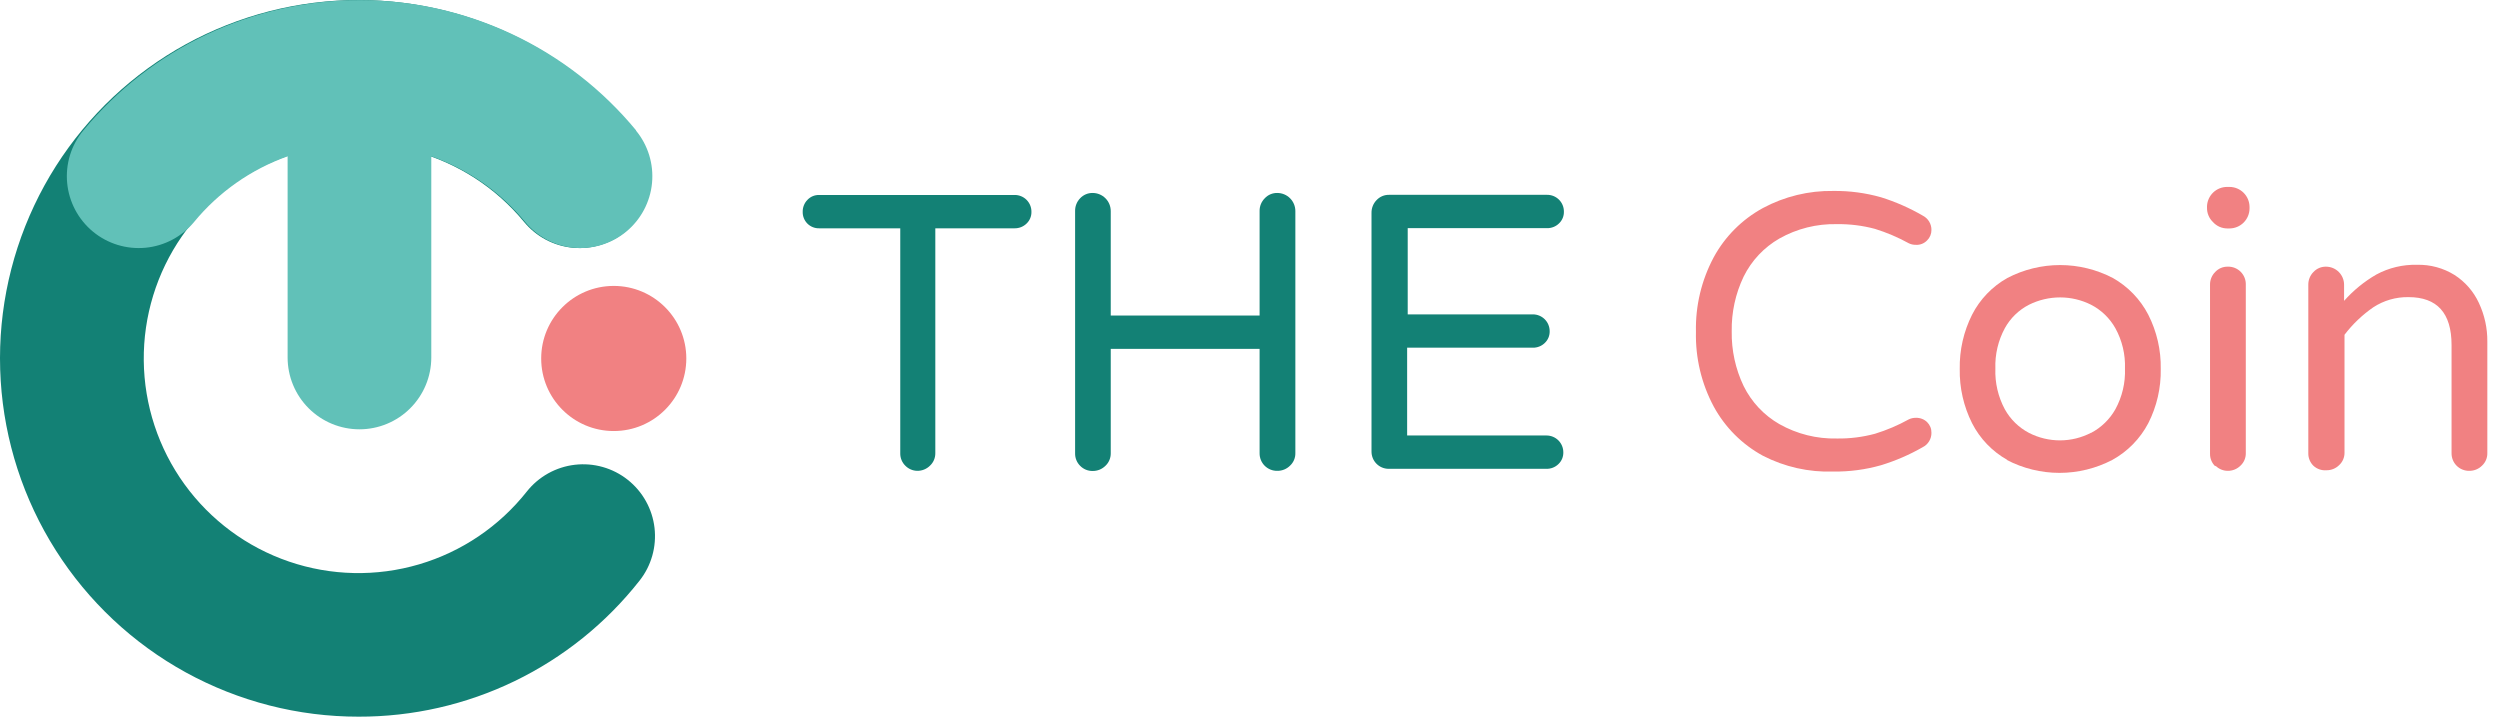
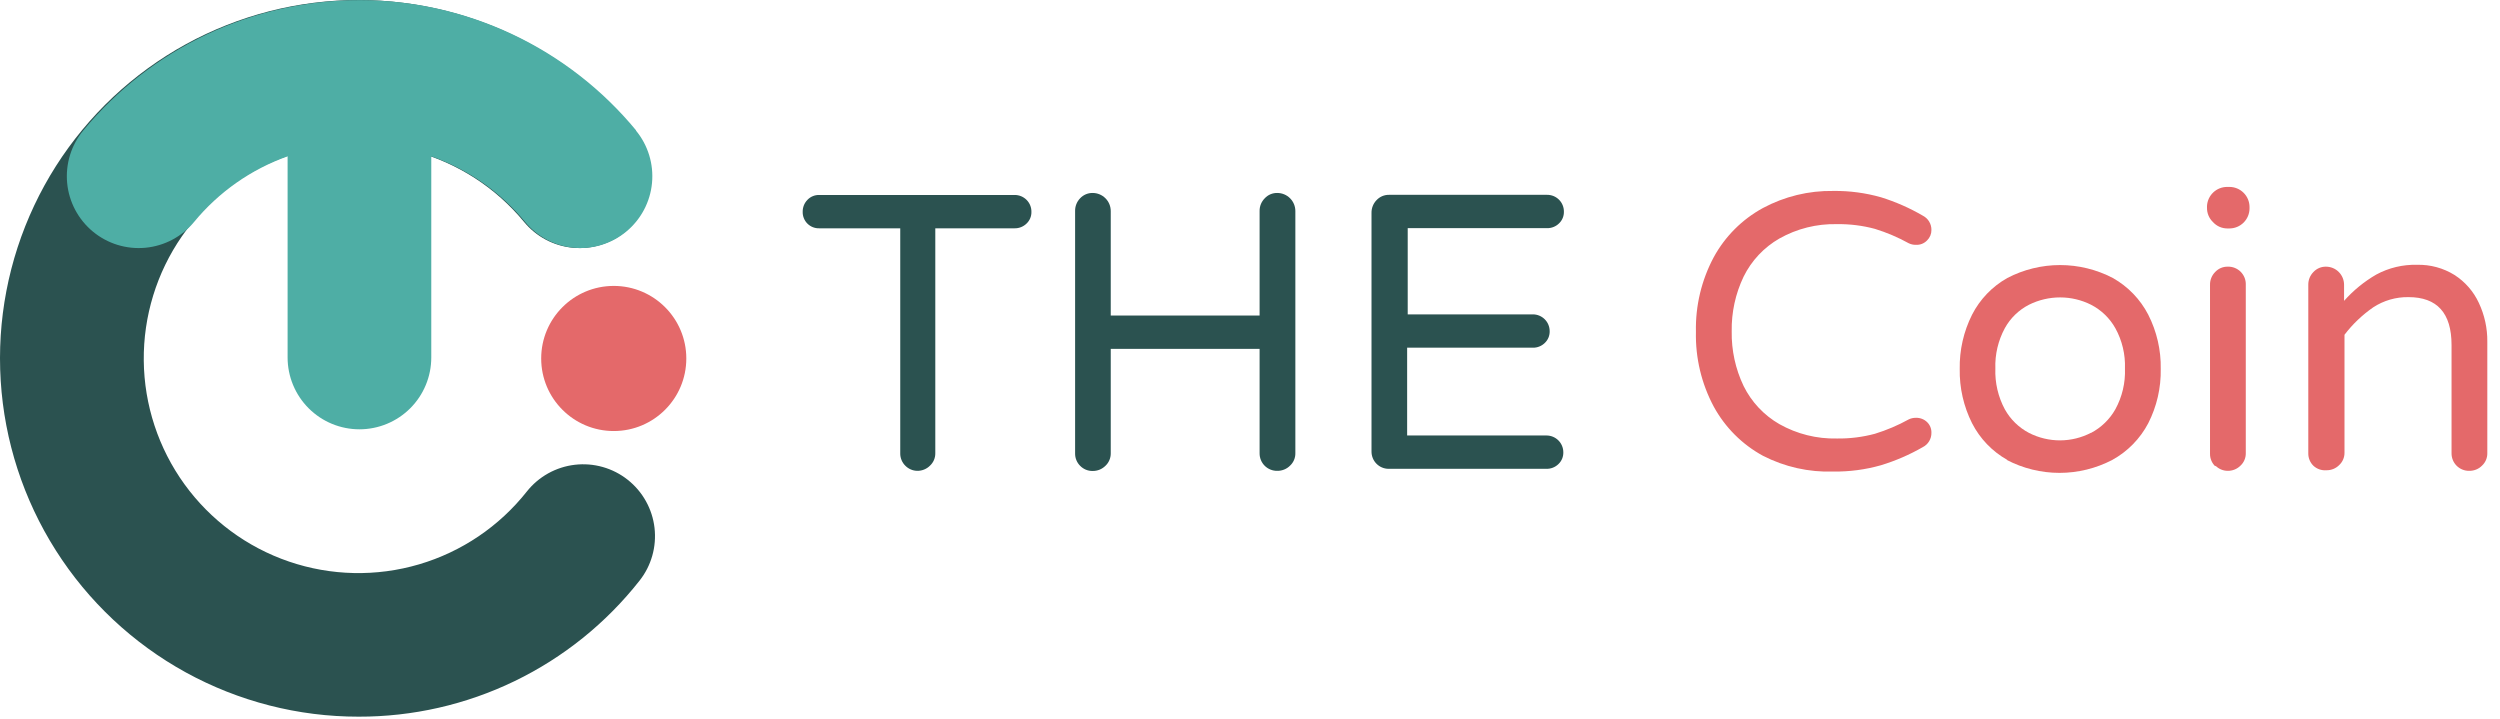
- <svg xmlns="http://www.w3.org/2000/svg" width="174px" height="50px" viewBox="0 0 174 50" version="1.1">
-   <g id="Page-1" stroke="none" stroke-width="1" fill="none" fill-rule="evenodd">
-     <g id="Desktop" transform="translate(-15, -87)" fill-rule="nonzero">
-       <g id="logoAndName" transform="translate(15, 87)">
-         <path d="M24.957,49.88 C20.754,49.883 16.618,48.823 12.933,46.8 C9.249,44.776 6.136,41.853 3.883,38.304 C1.63,34.755 0.311,30.694 0.049,26.499 C-0.214,22.303 0.588,18.11 2.38,14.307 C4.172,10.505 6.897,7.217 10.3,4.749 C13.703,2.282 17.675,0.714 21.846,0.193 C26.017,-0.329 30.252,0.212 34.158,1.766 C38.064,3.32 41.514,5.836 44.187,9.08 C45.032,10.102 45.436,11.418 45.31,12.739 C45.185,14.059 44.54,15.275 43.517,16.12 C42.495,16.965 41.179,17.369 39.859,17.243 C38.538,17.117 37.322,16.472 36.477,15.45 C34.513,13.064 31.856,11.347 28.875,10.534 C25.893,9.721 22.732,9.853 19.829,10.911 C16.925,11.97 14.421,13.902 12.662,16.444 C10.902,18.985 9.975,22.009 10.006,25.099 C10.037,28.189 11.026,31.194 12.836,33.699 C14.647,36.204 17.189,38.086 20.114,39.085 C23.038,40.084 26.201,40.152 29.166,39.279 C32.13,38.406 34.751,36.635 36.667,34.21 C37.075,33.695 37.58,33.266 38.154,32.946 C38.728,32.627 39.359,32.423 40.011,32.348 C40.663,32.272 41.324,32.325 41.956,32.505 C42.588,32.685 43.178,32.987 43.692,33.395 C44.207,33.803 44.637,34.308 44.956,34.882 C45.276,35.455 45.479,36.086 45.555,36.739 C45.63,37.391 45.577,38.052 45.397,38.684 C45.218,39.315 44.915,39.905 44.507,40.42 C42.179,43.376 39.21,45.764 35.823,47.403 C32.436,49.042 28.72,49.889 24.957,49.88 Z" id="Path" fill="#138175" />
-         <path d="M44.278,9.08 C41.938,6.243 39,3.958 35.673,2.39 C32.347,0.822 28.715,0.009 25.038,0.009 C21.36,0.009 17.729,0.822 14.402,2.39 C11.076,3.958 8.138,6.243 5.798,9.08 C4.953,10.102 4.549,11.418 4.675,12.739 C4.801,14.059 5.445,15.275 6.468,16.12 C7.49,16.965 8.806,17.368 10.127,17.243 C11.447,17.117 12.663,16.472 13.508,15.45 C15.224,13.365 17.474,11.786 20.018,10.88 L20.018,24.88 C20.018,26.206 20.545,27.478 21.482,28.415 C22.42,29.353 23.692,29.88 25.018,29.88 C26.344,29.88 27.616,29.353 28.553,28.415 C29.491,27.478 30.018,26.206 30.018,24.88 L30.018,10.88 C32.569,11.782 34.826,13.362 36.548,15.45 C37.393,16.472 38.609,17.117 39.929,17.243 C41.249,17.368 42.566,16.965 43.588,16.12 C44.61,15.275 45.255,14.059 45.381,12.739 C45.507,11.418 45.103,10.102 44.258,9.08 L44.278,9.08 Z" id="Path" fill="#61C1B8" />
-         <path d="M42.717,30 C45.506,30 47.767,27.739 47.767,24.95 C47.767,22.161 45.506,19.9 42.717,19.9 C39.928,19.9 37.667,22.161 37.667,24.95 C37.667,27.739 39.928,30 42.717,30 Z" id="Path" fill="#F18182" />
-         <path d="M63.018,32.42 C62.901,32.307 62.809,32.172 62.747,32.022 C62.685,31.872 62.655,31.712 62.658,31.55 L62.658,15.89 L57.018,15.89 C56.865,15.894 56.714,15.867 56.573,15.811 C56.431,15.754 56.303,15.67 56.195,15.562 C56.088,15.454 56.003,15.326 55.947,15.185 C55.89,15.043 55.864,14.892 55.868,14.74 C55.865,14.586 55.893,14.434 55.95,14.292 C56.006,14.149 56.09,14.019 56.198,13.91 C56.303,13.799 56.43,13.711 56.571,13.652 C56.713,13.594 56.865,13.566 57.018,13.57 L70.618,13.57 C70.772,13.568 70.924,13.598 71.067,13.656 C71.21,13.714 71.339,13.8 71.448,13.909 C71.557,14.018 71.643,14.148 71.701,14.29 C71.76,14.433 71.789,14.586 71.788,14.74 C71.792,14.893 71.763,15.045 71.705,15.186 C71.646,15.327 71.559,15.454 71.448,15.56 C71.338,15.667 71.208,15.751 71.066,15.808 C70.923,15.864 70.771,15.892 70.618,15.89 L65.098,15.89 L65.098,31.54 C65.1,31.703 65.069,31.864 65.005,32.014 C64.942,32.164 64.847,32.299 64.728,32.41 C64.611,32.526 64.472,32.618 64.319,32.68 C64.166,32.742 64.002,32.772 63.838,32.77 C63.529,32.764 63.235,32.638 63.018,32.42 Z" id="Path" fill="#138175" />
-         <path d="M75.177,32.42 C75.063,32.306 74.973,32.17 74.913,32.021 C74.853,31.871 74.824,31.711 74.827,31.55 L74.827,14.69 C74.824,14.526 74.853,14.363 74.913,14.21 C74.973,14.057 75.063,13.918 75.177,13.8 C75.289,13.681 75.424,13.587 75.573,13.523 C75.723,13.459 75.885,13.428 76.047,13.43 C76.382,13.43 76.702,13.563 76.938,13.799 C77.175,14.035 77.308,14.356 77.308,14.69 L77.308,21.96 L87.668,21.96 L87.668,14.69 C87.665,14.525 87.695,14.361 87.757,14.208 C87.819,14.055 87.911,13.916 88.028,13.8 C88.138,13.681 88.273,13.586 88.423,13.522 C88.573,13.459 88.735,13.427 88.897,13.43 C89.232,13.43 89.552,13.563 89.788,13.799 C90.025,14.035 90.157,14.356 90.157,14.69 L90.157,31.54 C90.16,31.703 90.129,31.864 90.065,32.014 C90.001,32.164 89.907,32.299 89.787,32.41 C89.671,32.526 89.532,32.618 89.379,32.68 C89.226,32.742 89.062,32.773 88.897,32.77 C88.735,32.773 88.574,32.743 88.424,32.682 C88.273,32.621 88.136,32.53 88.022,32.416 C87.907,32.301 87.816,32.164 87.756,32.014 C87.695,31.863 87.665,31.702 87.668,31.54 L87.668,24.28 L77.308,24.28 L77.308,31.55 C77.31,31.713 77.278,31.874 77.214,32.024 C77.15,32.174 77.056,32.309 76.938,32.42 C76.82,32.536 76.681,32.628 76.529,32.69 C76.376,32.751 76.212,32.782 76.047,32.78 C75.886,32.782 75.725,32.752 75.575,32.69 C75.426,32.628 75.29,32.536 75.177,32.42 Z" id="Path" fill="#138175" />
-         <path d="M95.807,32.28 C95.693,32.166 95.603,32.03 95.543,31.881 C95.483,31.731 95.454,31.571 95.457,31.41 L95.457,14.82 C95.454,14.656 95.483,14.492 95.543,14.34 C95.603,14.187 95.693,14.047 95.807,13.93 C95.918,13.81 96.053,13.716 96.203,13.652 C96.353,13.588 96.514,13.557 96.677,13.56 L107.677,13.56 C107.831,13.558 107.984,13.588 108.127,13.646 C108.269,13.704 108.399,13.791 108.508,13.899 C108.617,14.008 108.703,14.138 108.761,14.28 C108.819,14.423 108.849,14.576 108.847,14.73 C108.851,14.883 108.823,15.035 108.765,15.176 C108.706,15.317 108.618,15.445 108.507,15.55 C108.398,15.657 108.268,15.741 108.125,15.798 C107.983,15.854 107.831,15.882 107.677,15.88 L97.977,15.88 L97.977,21.88 L106.687,21.88 C106.998,21.88 107.295,22.003 107.515,22.222 C107.734,22.442 107.857,22.739 107.857,23.05 C107.861,23.203 107.833,23.355 107.775,23.496 C107.716,23.637 107.628,23.765 107.517,23.87 C107.408,23.977 107.278,24.061 107.135,24.118 C106.993,24.174 106.841,24.202 106.687,24.2 L97.937,24.2 L97.937,30.31 L107.637,30.31 C107.948,30.31 108.245,30.433 108.465,30.652 C108.684,30.872 108.807,31.169 108.807,31.48 C108.811,31.633 108.783,31.785 108.725,31.926 C108.666,32.067 108.578,32.195 108.467,32.3 C108.358,32.407 108.228,32.491 108.085,32.548 C107.943,32.605 107.791,32.632 107.637,32.63 L96.637,32.63 C96.326,32.626 96.027,32.501 95.807,32.28 Z" id="Path" fill="#138175" />
-         <path d="M122.698,31.72 C121.253,30.933 120.065,29.745 119.278,28.3 C118.423,26.703 117.996,24.912 118.038,23.1 C117.996,21.289 118.423,19.498 119.278,17.9 C120.065,16.455 121.253,15.268 122.698,14.48 C124.203,13.672 125.89,13.262 127.598,13.29 C128.72,13.276 129.838,13.424 130.918,13.73 C131.933,14.046 132.909,14.476 133.828,15.01 C134.012,15.104 134.165,15.248 134.271,15.424 C134.377,15.601 134.432,15.804 134.428,16.01 C134.429,16.144 134.403,16.277 134.351,16.401 C134.3,16.525 134.224,16.637 134.128,16.73 C134.027,16.837 133.904,16.92 133.767,16.973 C133.631,17.027 133.484,17.05 133.338,17.04 C133.168,17.043 133,17.005 132.848,16.93 C132.101,16.518 131.313,16.183 130.498,15.93 C129.634,15.699 128.742,15.588 127.848,15.6 C126.449,15.568 125.067,15.913 123.848,16.6 C122.773,17.217 121.906,18.14 121.358,19.25 C120.789,20.439 120.505,21.743 120.528,23.06 C120.505,24.378 120.789,25.682 121.358,26.87 C121.906,27.981 122.773,28.904 123.848,29.52 C125.067,30.207 126.449,30.553 127.848,30.52 C128.742,30.534 129.634,30.422 130.498,30.19 C131.314,29.939 132.101,29.604 132.848,29.19 C133,29.116 133.168,29.078 133.338,29.08 C133.483,29.074 133.628,29.098 133.764,29.149 C133.9,29.201 134.024,29.279 134.128,29.38 C134.226,29.477 134.303,29.592 134.355,29.719 C134.407,29.846 134.431,29.983 134.428,30.12 C134.432,30.327 134.377,30.53 134.271,30.706 C134.165,30.883 134.012,31.027 133.828,31.12 C132.908,31.648 131.932,32.071 130.918,32.38 C129.838,32.687 128.72,32.835 127.598,32.82 C125.898,32.877 124.211,32.498 122.698,31.72 Z" id="Path" fill="#F18182" />
-         <path d="M139.708,32.01 C138.658,31.419 137.806,30.532 137.258,29.46 C136.669,28.288 136.374,26.991 136.398,25.68 C136.374,24.369 136.669,23.072 137.258,21.9 C137.806,20.828 138.658,19.941 139.708,19.35 C140.842,18.758 142.103,18.448 143.383,18.448 C144.663,18.448 145.923,18.758 147.058,19.35 C148.108,19.943 148.963,20.829 149.518,21.9 C150.114,23.07 150.412,24.368 150.388,25.68 C150.412,26.992 150.114,28.29 149.518,29.46 C148.952,30.536 148.083,31.423 147.018,32.01 C145.883,32.602 144.623,32.912 143.343,32.912 C142.063,32.912 140.802,32.602 139.668,32.01 L139.708,32.01 Z M145.538,30.13 C146.247,29.756 146.833,29.187 147.228,28.49 C147.704,27.621 147.936,26.64 147.898,25.65 C147.933,24.67 147.702,23.698 147.228,22.84 C146.836,22.143 146.249,21.576 145.538,21.21 C144.871,20.875 144.134,20.7 143.388,20.7 C142.635,20.699 141.892,20.874 141.218,21.21 C140.508,21.574 139.923,22.141 139.538,22.84 C139.072,23.701 138.844,24.671 138.878,25.65 C138.841,26.638 139.069,27.619 139.538,28.49 C139.926,29.189 140.51,29.759 141.218,30.13 C141.89,30.474 142.633,30.652 143.388,30.65 C144.137,30.647 144.874,30.466 145.538,30.12 L145.538,30.13 Z" id="Shape" fill="#F18182" />
-         <path d="M154.018,15.45 C153.884,15.321 153.778,15.165 153.708,14.993 C153.637,14.821 153.603,14.636 153.608,14.45 L153.608,14.34 C153.626,13.979 153.783,13.639 154.045,13.391 C154.308,13.143 154.657,13.007 155.018,13.01 L155.178,13.01 C155.546,13.012 155.898,13.16 156.158,13.42 C156.418,13.68 156.565,14.032 156.568,14.4 L156.568,14.51 C156.565,14.878 156.418,15.23 156.158,15.49 C155.898,15.75 155.546,15.897 155.178,15.9 L155.018,15.9 C154.829,15.9 154.642,15.859 154.47,15.782 C154.297,15.704 154.143,15.591 154.018,15.45 Z M154.178,32.45 C154.061,32.337 153.969,32.202 153.907,32.052 C153.845,31.903 153.815,31.742 153.818,31.58 L153.818,19.82 C153.815,19.655 153.846,19.491 153.907,19.338 C153.969,19.185 154.061,19.047 154.178,18.93 C154.289,18.811 154.424,18.716 154.573,18.652 C154.723,18.588 154.885,18.557 155.048,18.56 C155.215,18.554 155.381,18.583 155.537,18.644 C155.692,18.706 155.833,18.798 155.951,18.916 C156.069,19.035 156.162,19.176 156.223,19.331 C156.285,19.486 156.313,19.653 156.308,19.82 L156.308,31.54 C156.311,31.703 156.279,31.864 156.216,32.014 C156.152,32.164 156.057,32.299 155.938,32.41 C155.821,32.526 155.682,32.618 155.529,32.68 C155.377,32.742 155.213,32.773 155.048,32.77 C154.733,32.769 154.43,32.643 154.208,32.42 L154.178,32.45 Z" id="Shape" fill="#F18182" />
-         <path d="M161.018,32.42 C160.902,32.307 160.81,32.172 160.748,32.022 C160.686,31.872 160.655,31.712 160.658,31.55 L160.658,19.82 C160.656,19.655 160.686,19.491 160.748,19.338 C160.81,19.185 160.902,19.046 161.018,18.93 C161.129,18.81 161.264,18.716 161.414,18.652 C161.564,18.588 161.726,18.557 161.888,18.56 C162.223,18.56 162.543,18.692 162.779,18.929 C163.016,19.165 163.148,19.485 163.148,19.82 L163.148,20.94 C163.792,20.214 164.549,19.596 165.388,19.11 C166.259,18.639 167.239,18.404 168.228,18.43 C169.149,18.407 170.056,18.654 170.838,19.14 C171.574,19.613 172.16,20.286 172.528,21.08 C172.926,21.924 173.128,22.847 173.118,23.78 L173.118,31.54 C173.121,31.703 173.09,31.864 173.026,32.014 C172.962,32.164 172.868,32.299 172.748,32.41 C172.632,32.526 172.493,32.618 172.34,32.68 C172.187,32.742 172.023,32.772 171.858,32.77 C171.696,32.772 171.535,32.742 171.385,32.681 C171.234,32.621 171.097,32.53 170.983,32.415 C170.868,32.301 170.777,32.164 170.717,32.014 C170.656,31.863 170.626,31.702 170.628,31.54 L170.628,24.01 C170.628,21.79 169.628,20.68 167.628,20.68 C166.759,20.666 165.906,20.913 165.178,21.39 C164.416,21.917 163.741,22.562 163.178,23.3 L163.178,31.5 C163.181,31.663 163.15,31.824 163.086,31.974 C163.022,32.124 162.928,32.259 162.808,32.37 C162.692,32.486 162.553,32.578 162.4,32.64 C162.247,32.702 162.083,32.732 161.918,32.73 C161.755,32.743 161.591,32.722 161.436,32.669 C161.281,32.615 161.139,32.531 161.018,32.42 Z" id="Path" fill="#F18182" />
-       </g>
-     </g>
-   </g>
+ <svg xmlns="http://www.w3.org/2000/svg" width="174" height="50" viewBox="0 0 174 50" fill="none">
+   <path d="M24.957 49.88C20.754 49.883 16.618 48.823 12.933 46.8C9.249 44.776 6.136 41.853 3.883 38.304C1.63 34.755 0.311 30.694 0.049 26.499C-0.214 22.303 0.588 18.11 2.38 14.307C4.172 10.505 6.897 7.217 10.3 4.749C13.703 2.282 17.675 0.714 21.846 0.193C26.017 -0.329 30.252 0.212 34.158 1.766C38.064 3.32 41.514 5.836 44.187 9.08C45.032 10.102 45.436 11.418 45.31 12.739C45.185 14.059 44.54 15.275 43.517 16.12C42.495 16.965 41.179 17.369 39.859 17.243C38.538 17.117 37.322 16.472 36.477 15.45C34.513 13.064 31.856 11.347 28.875 10.534C25.893 9.721 22.732 9.853 19.829 10.911C16.925 11.97 14.421 13.902 12.662 16.444C10.902 18.985 9.975 22.009 10.006 25.099C10.037 28.189 11.026 31.194 12.836 33.699C14.647 36.204 17.189 38.086 20.114 39.085C23.038 40.084 26.201 40.152 29.166 39.279C32.13 38.406 34.751 36.635 36.667 34.21C37.075 33.695 37.58 33.266 38.154 32.946C38.728 32.627 39.359 32.423 40.011 32.348C40.663 32.272 41.324 32.325 41.956 32.505C42.588 32.685 43.178 32.987 43.692 33.395C44.207 33.803 44.637 34.308 44.956 34.882C45.276 35.455 45.479 36.086 45.555 36.739C45.63 37.391 45.577 38.052 45.397 38.684C45.218 39.315 44.915 39.905 44.507 40.42C42.179 43.376 39.21 45.764 35.823 47.403C32.436 49.042 28.72 49.889 24.957 49.88Z" fill="#2B5250" />
+   <path d="M44.277 9.08C41.938 6.243 38.999 3.959 35.673 2.39C32.347 0.822 28.715 0.009 25.037 0.009C21.36 0.009 17.728 0.822 14.402 2.39C11.076 3.959 8.137 6.243 5.797 9.08C4.953 10.102 4.549 11.418 4.674 12.739C4.8 14.059 5.445 15.275 6.467 16.12C7.49 16.965 8.806 17.369 10.126 17.243C11.446 17.117 12.663 16.472 13.507 15.45C15.223 13.365 17.474 11.786 20.017 10.88V24.88C20.017 26.206 20.544 27.478 21.482 28.416C22.419 29.353 23.691 29.88 25.017 29.88C26.343 29.88 27.615 29.353 28.553 28.416C29.491 27.478 30.017 26.206 30.017 24.88V10.88C32.568 11.783 34.826 13.362 36.547 15.45C37.392 16.472 38.608 17.117 39.929 17.243C41.249 17.369 42.565 16.965 43.587 16.12C44.61 15.275 45.255 14.059 45.38 12.739C45.506 11.418 45.102 10.102 44.257 9.08H44.277Z" fill="#4EAEA5" />
+   <path d="M42.718 30C45.507 30 47.767 27.739 47.767 24.95C47.767 22.161 45.507 19.9 42.718 19.9C39.928 19.9 37.667 22.161 37.667 24.95C37.667 27.739 39.928 30 42.718 30Z" fill="#E4696A" />
+   <path d="M63.017 32.42C62.901 32.307 62.809 32.172 62.747 32.022C62.685 31.873 62.654 31.712 62.657 31.55V15.89H57.017C56.865 15.894 56.714 15.867 56.572 15.811C56.431 15.755 56.303 15.67 56.195 15.562C56.087 15.455 56.003 15.326 55.947 15.185C55.89 15.043 55.863 14.892 55.867 14.74C55.865 14.587 55.893 14.434 55.949 14.292C56.006 14.149 56.09 14.02 56.197 13.91C56.303 13.799 56.43 13.711 56.571 13.653C56.712 13.594 56.864 13.566 57.017 13.57H70.617C70.771 13.569 70.924 13.598 71.067 13.656C71.209 13.715 71.339 13.801 71.448 13.91C71.557 14.019 71.643 14.148 71.701 14.291C71.759 14.433 71.789 14.586 71.787 14.74C71.791 14.893 71.763 15.045 71.705 15.186C71.646 15.327 71.558 15.455 71.447 15.56C71.338 15.667 71.208 15.751 71.065 15.808C70.923 15.865 70.771 15.893 70.617 15.89H65.097V31.54C65.1 31.703 65.069 31.864 65.005 32.014C64.941 32.164 64.847 32.299 64.727 32.41C64.611 32.527 64.472 32.618 64.319 32.68C64.166 32.742 64.002 32.773 63.837 32.77C63.529 32.764 63.235 32.639 63.017 32.42Z" fill="#2B5250" />
+   <path d="M75.177 32.42C75.063 32.306 74.973 32.17 74.913 32.021C74.853 31.871 74.824 31.711 74.827 31.55V14.69C74.824 14.526 74.853 14.363 74.913 14.21C74.973 14.057 75.063 13.918 75.177 13.8C75.289 13.681 75.424 13.587 75.573 13.523C75.723 13.46 75.885 13.428 76.047 13.43C76.382 13.43 76.702 13.563 76.938 13.799C77.175 14.035 77.308 14.356 77.308 14.69V21.96H87.668V14.69C87.665 14.525 87.695 14.361 87.757 14.208C87.819 14.056 87.911 13.917 88.028 13.8C88.138 13.681 88.273 13.586 88.423 13.522C88.573 13.459 88.735 13.427 88.897 13.43C89.232 13.43 89.552 13.563 89.788 13.799C90.025 14.035 90.157 14.356 90.157 14.69V31.54C90.16 31.703 90.129 31.864 90.065 32.014C90.001 32.164 89.907 32.299 89.787 32.41C89.671 32.527 89.532 32.619 89.379 32.68C89.226 32.742 89.062 32.773 88.897 32.77C88.735 32.773 88.574 32.743 88.424 32.682C88.273 32.621 88.136 32.531 88.022 32.416C87.907 32.301 87.816 32.164 87.756 32.014C87.695 31.863 87.665 31.702 87.668 31.54V24.28H77.308V31.55C77.31 31.713 77.278 31.874 77.214 32.024C77.15 32.174 77.056 32.309 76.938 32.42C76.82 32.536 76.681 32.628 76.529 32.69C76.376 32.751 76.212 32.782 76.047 32.78C75.886 32.782 75.725 32.752 75.575 32.69C75.426 32.628 75.29 32.536 75.177 32.42Z" fill="#2B5250" />
+   <path d="M95.807 32.28C95.693 32.166 95.603 32.031 95.543 31.881C95.483 31.731 95.454 31.571 95.457 31.41V14.82C95.454 14.656 95.483 14.493 95.543 14.34C95.603 14.187 95.693 14.048 95.807 13.93C95.918 13.811 96.053 13.716 96.203 13.652C96.353 13.589 96.514 13.557 96.677 13.56H107.677C107.831 13.559 107.984 13.588 108.127 13.646C108.269 13.705 108.399 13.791 108.508 13.9C108.617 14.009 108.703 14.138 108.761 14.281C108.819 14.423 108.849 14.576 108.847 14.73C108.851 14.883 108.823 15.035 108.765 15.176C108.706 15.317 108.618 15.445 108.507 15.55C108.398 15.657 108.268 15.741 108.125 15.798C107.983 15.855 107.831 15.883 107.677 15.88H97.977V21.88H106.687C106.998 21.88 107.295 22.003 107.515 22.223C107.734 22.442 107.857 22.74 107.857 23.05C107.861 23.203 107.833 23.355 107.775 23.496C107.716 23.637 107.628 23.765 107.517 23.87C107.408 23.977 107.278 24.061 107.135 24.118C106.993 24.175 106.841 24.203 106.687 24.2H97.937V30.31H107.637C107.948 30.31 108.245 30.433 108.465 30.653C108.684 30.872 108.807 31.17 108.807 31.48C108.811 31.633 108.783 31.785 108.725 31.926C108.666 32.067 108.578 32.195 108.467 32.3C108.358 32.407 108.228 32.491 108.085 32.548C107.943 32.605 107.791 32.633 107.637 32.63H96.637C96.326 32.627 96.027 32.501 95.807 32.28Z" fill="#2B5250" />
+   <path d="M122.697 31.72C121.252 30.932 120.065 29.745 119.277 28.3C118.423 26.703 117.996 24.911 118.037 23.1C117.996 21.289 118.423 19.497 119.277 17.9C120.065 16.455 121.252 15.268 122.697 14.48C124.202 13.671 125.889 13.262 127.597 13.29C128.72 13.275 129.838 13.424 130.917 13.73C131.932 14.046 132.909 14.475 133.827 15.01C134.011 15.104 134.165 15.247 134.271 15.424C134.377 15.601 134.431 15.804 134.427 16.01C134.428 16.144 134.402 16.277 134.351 16.4C134.299 16.524 134.223 16.636 134.127 16.73C134.027 16.836 133.903 16.919 133.767 16.973C133.63 17.026 133.484 17.049 133.337 17.04C133.168 17.042 133 17.005 132.847 16.93C132.1 16.517 131.313 16.182 130.497 15.93C129.634 15.698 128.742 15.587 127.847 15.6C126.448 15.568 125.067 15.913 123.847 16.6C122.773 17.216 121.906 18.139 121.357 19.25C120.788 20.438 120.504 21.743 120.527 23.06C120.504 24.377 120.788 25.682 121.357 26.87C121.906 27.981 122.773 28.903 123.847 29.52C125.067 30.207 126.448 30.552 127.847 30.52C128.742 30.533 129.634 30.422 130.497 30.19C131.313 29.938 132.101 29.603 132.847 29.19C133 29.116 133.168 29.078 133.337 29.08C133.483 29.074 133.628 29.097 133.763 29.149C133.899 29.2 134.023 29.279 134.127 29.38C134.226 29.476 134.303 29.591 134.355 29.719C134.406 29.846 134.431 29.983 134.427 30.12C134.431 30.326 134.377 30.529 134.271 30.706C134.165 30.883 134.011 31.026 133.827 31.12C132.908 31.648 131.932 32.071 130.917 32.38C129.838 32.687 128.72 32.835 127.597 32.82C125.897 32.876 124.211 32.498 122.697 31.72Z" fill="#E4696A" />
+   <path d="M139.707 32.01C138.658 31.419 137.806 30.532 137.257 29.46C136.668 28.288 136.373 26.991 136.397 25.68C136.373 24.369 136.668 23.072 137.257 21.9C137.806 20.828 138.658 19.941 139.707 19.35C140.842 18.758 142.103 18.448 143.382 18.448C144.662 18.448 145.923 18.758 147.057 19.35C148.108 19.943 148.962 20.829 149.517 21.9C150.113 23.07 150.412 24.368 150.387 25.68C150.412 26.992 150.113 28.29 149.517 29.46C148.952 30.536 148.082 31.423 147.017 32.01C145.883 32.602 144.622 32.912 143.342 32.912C142.063 32.912 140.802 32.602 139.667 32.01H139.707ZM145.537 30.13C146.246 29.756 146.833 29.187 147.227 28.49C147.704 27.621 147.935 26.64 147.897 25.65C147.933 24.67 147.701 23.698 147.227 22.84C146.836 22.143 146.248 21.576 145.537 21.21C144.87 20.875 144.134 20.7 143.387 20.7C142.634 20.699 141.891 20.874 141.217 21.21C140.507 21.574 139.922 22.141 139.537 22.84C139.071 23.701 138.843 24.671 138.877 25.65C138.841 26.638 139.069 27.619 139.537 28.49C139.925 29.189 140.509 29.759 141.217 30.13C141.889 30.474 142.633 30.652 143.387 30.65C144.136 30.647 144.873 30.466 145.537 30.12V30.13Z" fill="#E4696A" />
+   <path d="M154.017 15.45C153.883 15.321 153.778 15.165 153.707 14.993C153.637 14.821 153.603 14.636 153.607 14.45V14.34C153.625 13.979 153.782 13.639 154.045 13.391C154.308 13.143 154.656 13.007 155.017 13.01H155.177C155.545 13.012 155.897 13.16 156.157 13.42C156.417 13.68 156.565 14.032 156.567 14.4V14.51C156.565 14.878 156.417 15.23 156.157 15.49C155.897 15.75 155.545 15.897 155.177 15.9H155.017C154.828 15.9 154.642 15.859 154.469 15.782C154.297 15.704 154.143 15.591 154.017 15.45ZM154.177 32.45C154.061 32.337 153.969 32.202 153.907 32.052C153.845 31.903 153.814 31.742 153.817 31.58V19.82C153.815 19.655 153.845 19.491 153.907 19.338C153.969 19.185 154.061 19.047 154.177 18.93C154.288 18.811 154.423 18.716 154.573 18.652C154.723 18.588 154.885 18.557 155.047 18.56C155.214 18.554 155.381 18.583 155.536 18.644C155.691 18.706 155.833 18.798 155.951 18.916C156.069 19.035 156.161 19.176 156.223 19.331C156.284 19.486 156.313 19.653 156.307 19.82V31.54C156.31 31.703 156.279 31.864 156.215 32.014C156.151 32.164 156.057 32.299 155.937 32.41C155.821 32.526 155.682 32.618 155.529 32.68C155.376 32.742 155.212 32.773 155.047 32.77C154.732 32.769 154.43 32.643 154.207 32.42L154.177 32.45Z" fill="#E4696A" />
+   <path d="M161.017 32.42C160.901 32.308 160.809 32.172 160.747 32.023C160.685 31.873 160.654 31.712 160.657 31.55V19.82C160.655 19.655 160.685 19.491 160.747 19.338C160.809 19.186 160.901 19.047 161.017 18.93C161.128 18.811 161.263 18.716 161.413 18.652C161.563 18.589 161.725 18.557 161.887 18.56C162.222 18.56 162.542 18.693 162.778 18.929C163.015 19.166 163.147 19.486 163.147 19.82V20.94C163.791 20.214 164.548 19.596 165.387 19.11C166.258 18.639 167.238 18.404 168.227 18.43C169.148 18.408 170.055 18.654 170.837 19.14C171.573 19.614 172.159 20.287 172.527 21.08C172.925 21.924 173.127 22.847 173.117 23.78V31.54C173.12 31.703 173.089 31.865 173.025 32.014C172.961 32.164 172.867 32.299 172.747 32.41C172.631 32.527 172.492 32.619 172.339 32.681C172.186 32.742 172.022 32.773 171.857 32.77C171.695 32.773 171.534 32.743 171.384 32.682C171.233 32.621 171.096 32.531 170.982 32.416C170.867 32.301 170.776 32.164 170.716 32.014C170.655 31.864 170.625 31.702 170.627 31.54V24.01C170.627 21.79 169.627 20.68 167.627 20.68C166.758 20.667 165.905 20.914 165.177 21.39C164.415 21.918 163.74 22.562 163.177 23.3V31.5C163.18 31.663 163.149 31.825 163.085 31.974C163.021 32.124 162.927 32.259 162.807 32.37C162.691 32.487 162.552 32.579 162.399 32.641C162.246 32.702 162.082 32.733 161.917 32.73C161.754 32.743 161.59 32.722 161.435 32.669C161.28 32.616 161.138 32.531 161.017 32.42Z" fill="#E4696A" />
</svg>
